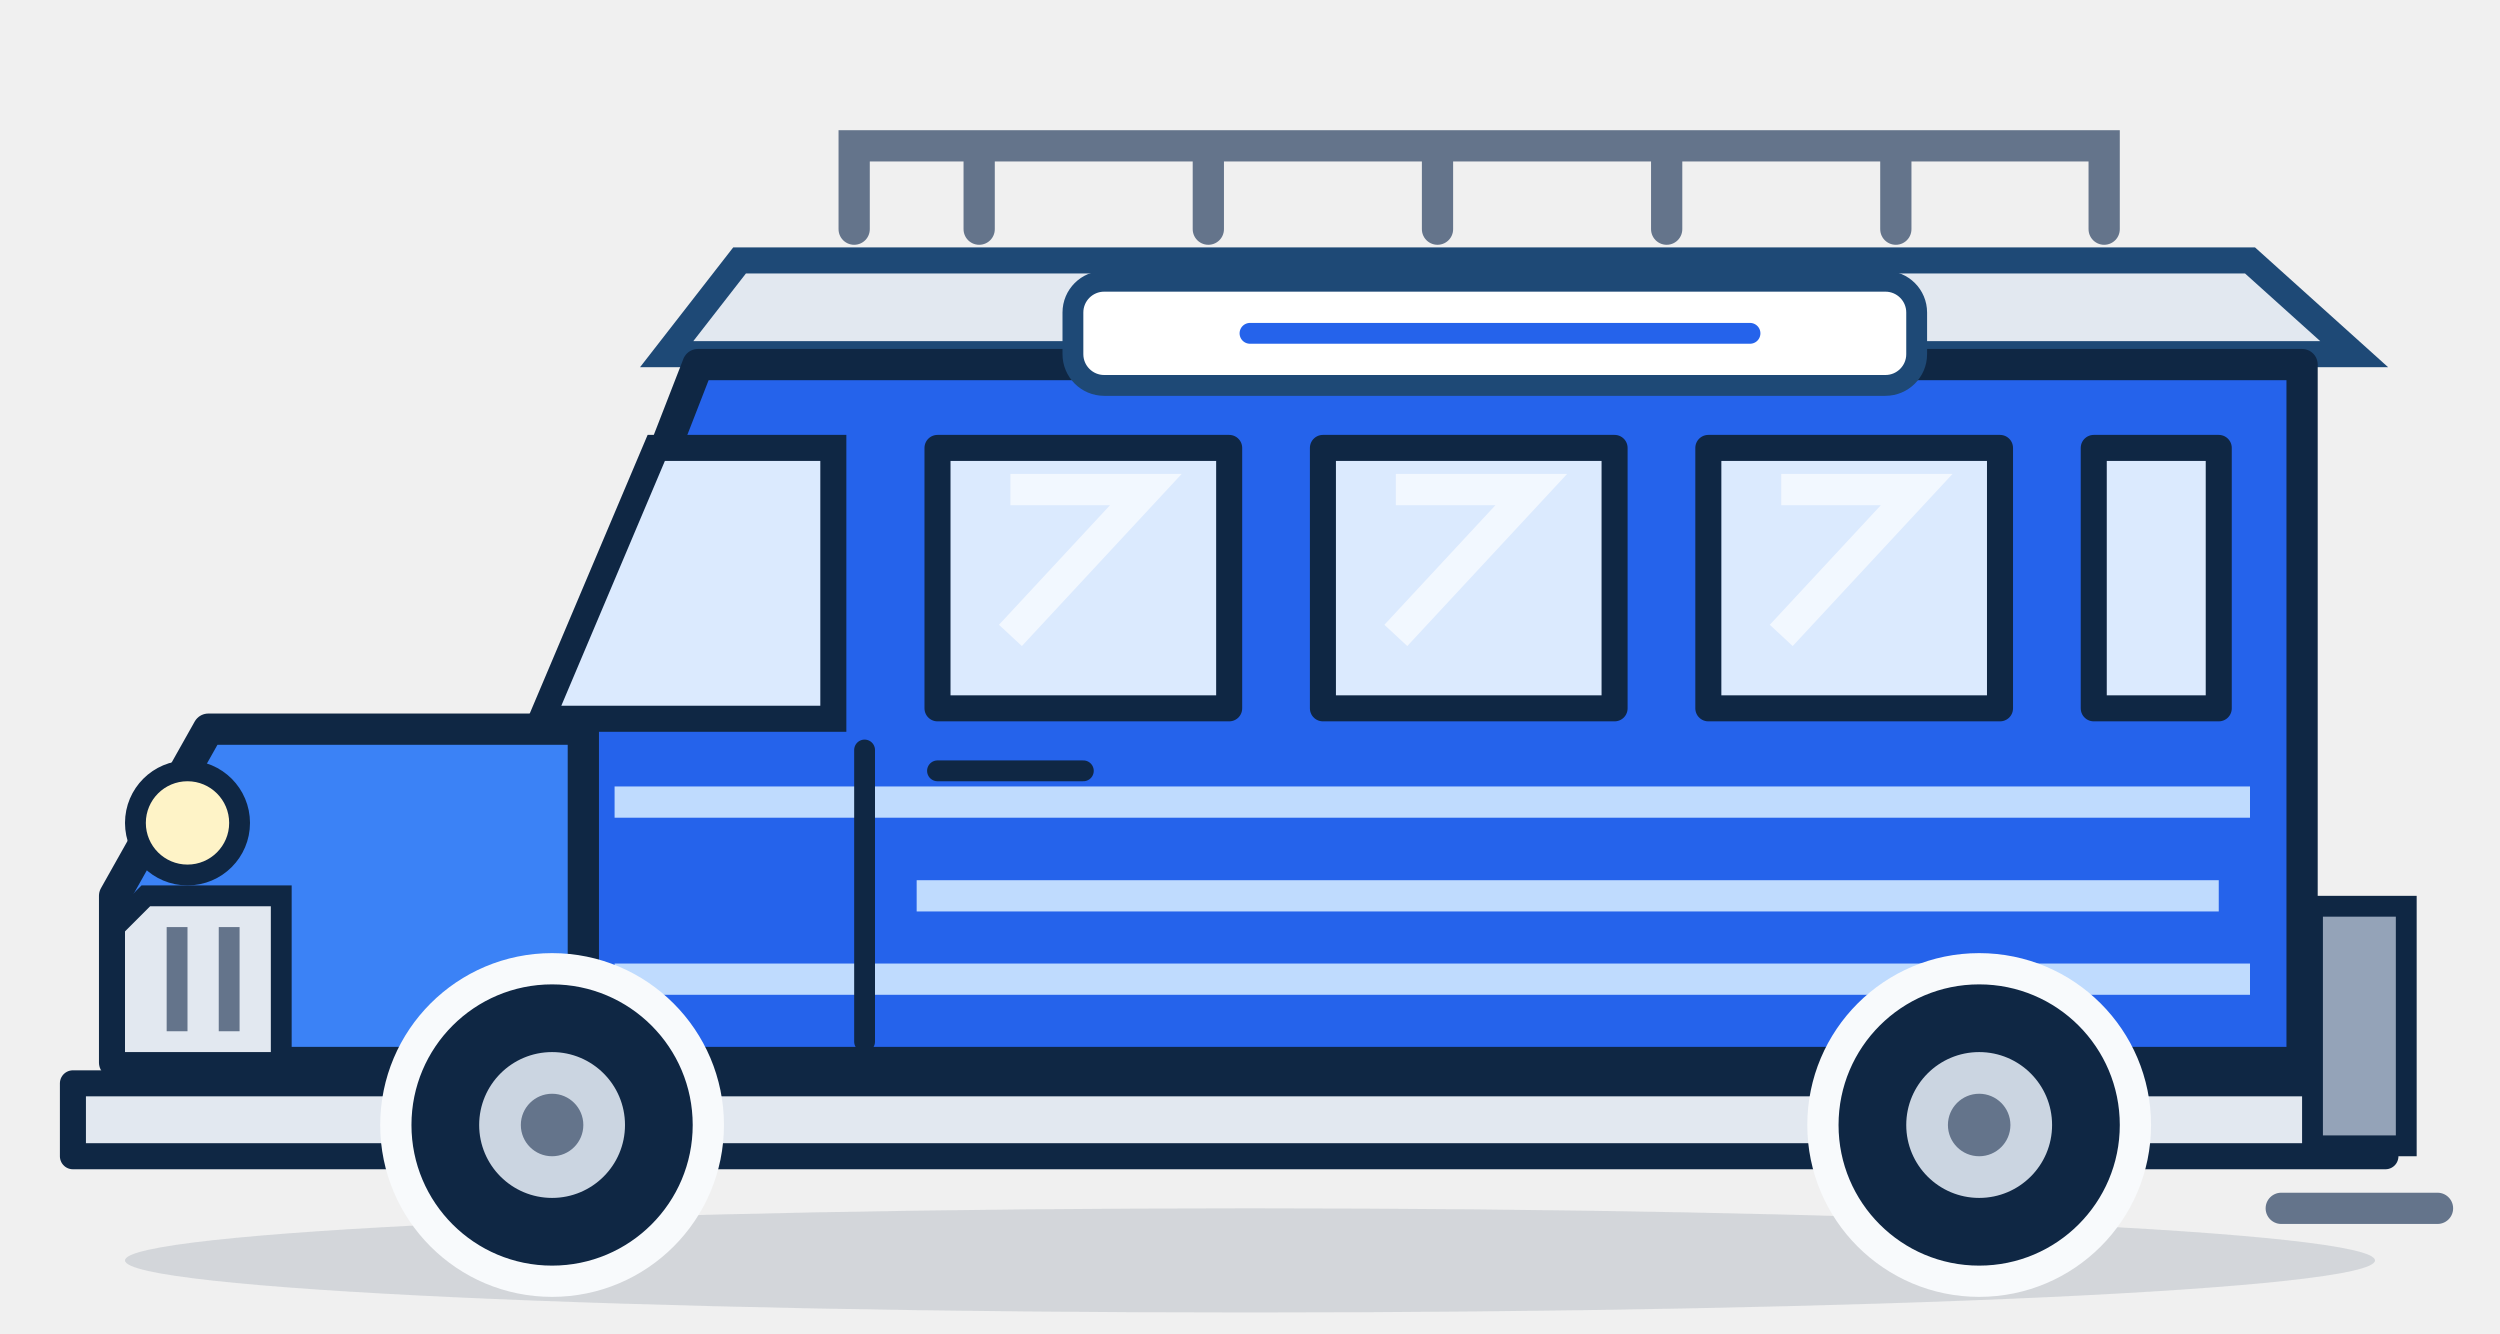
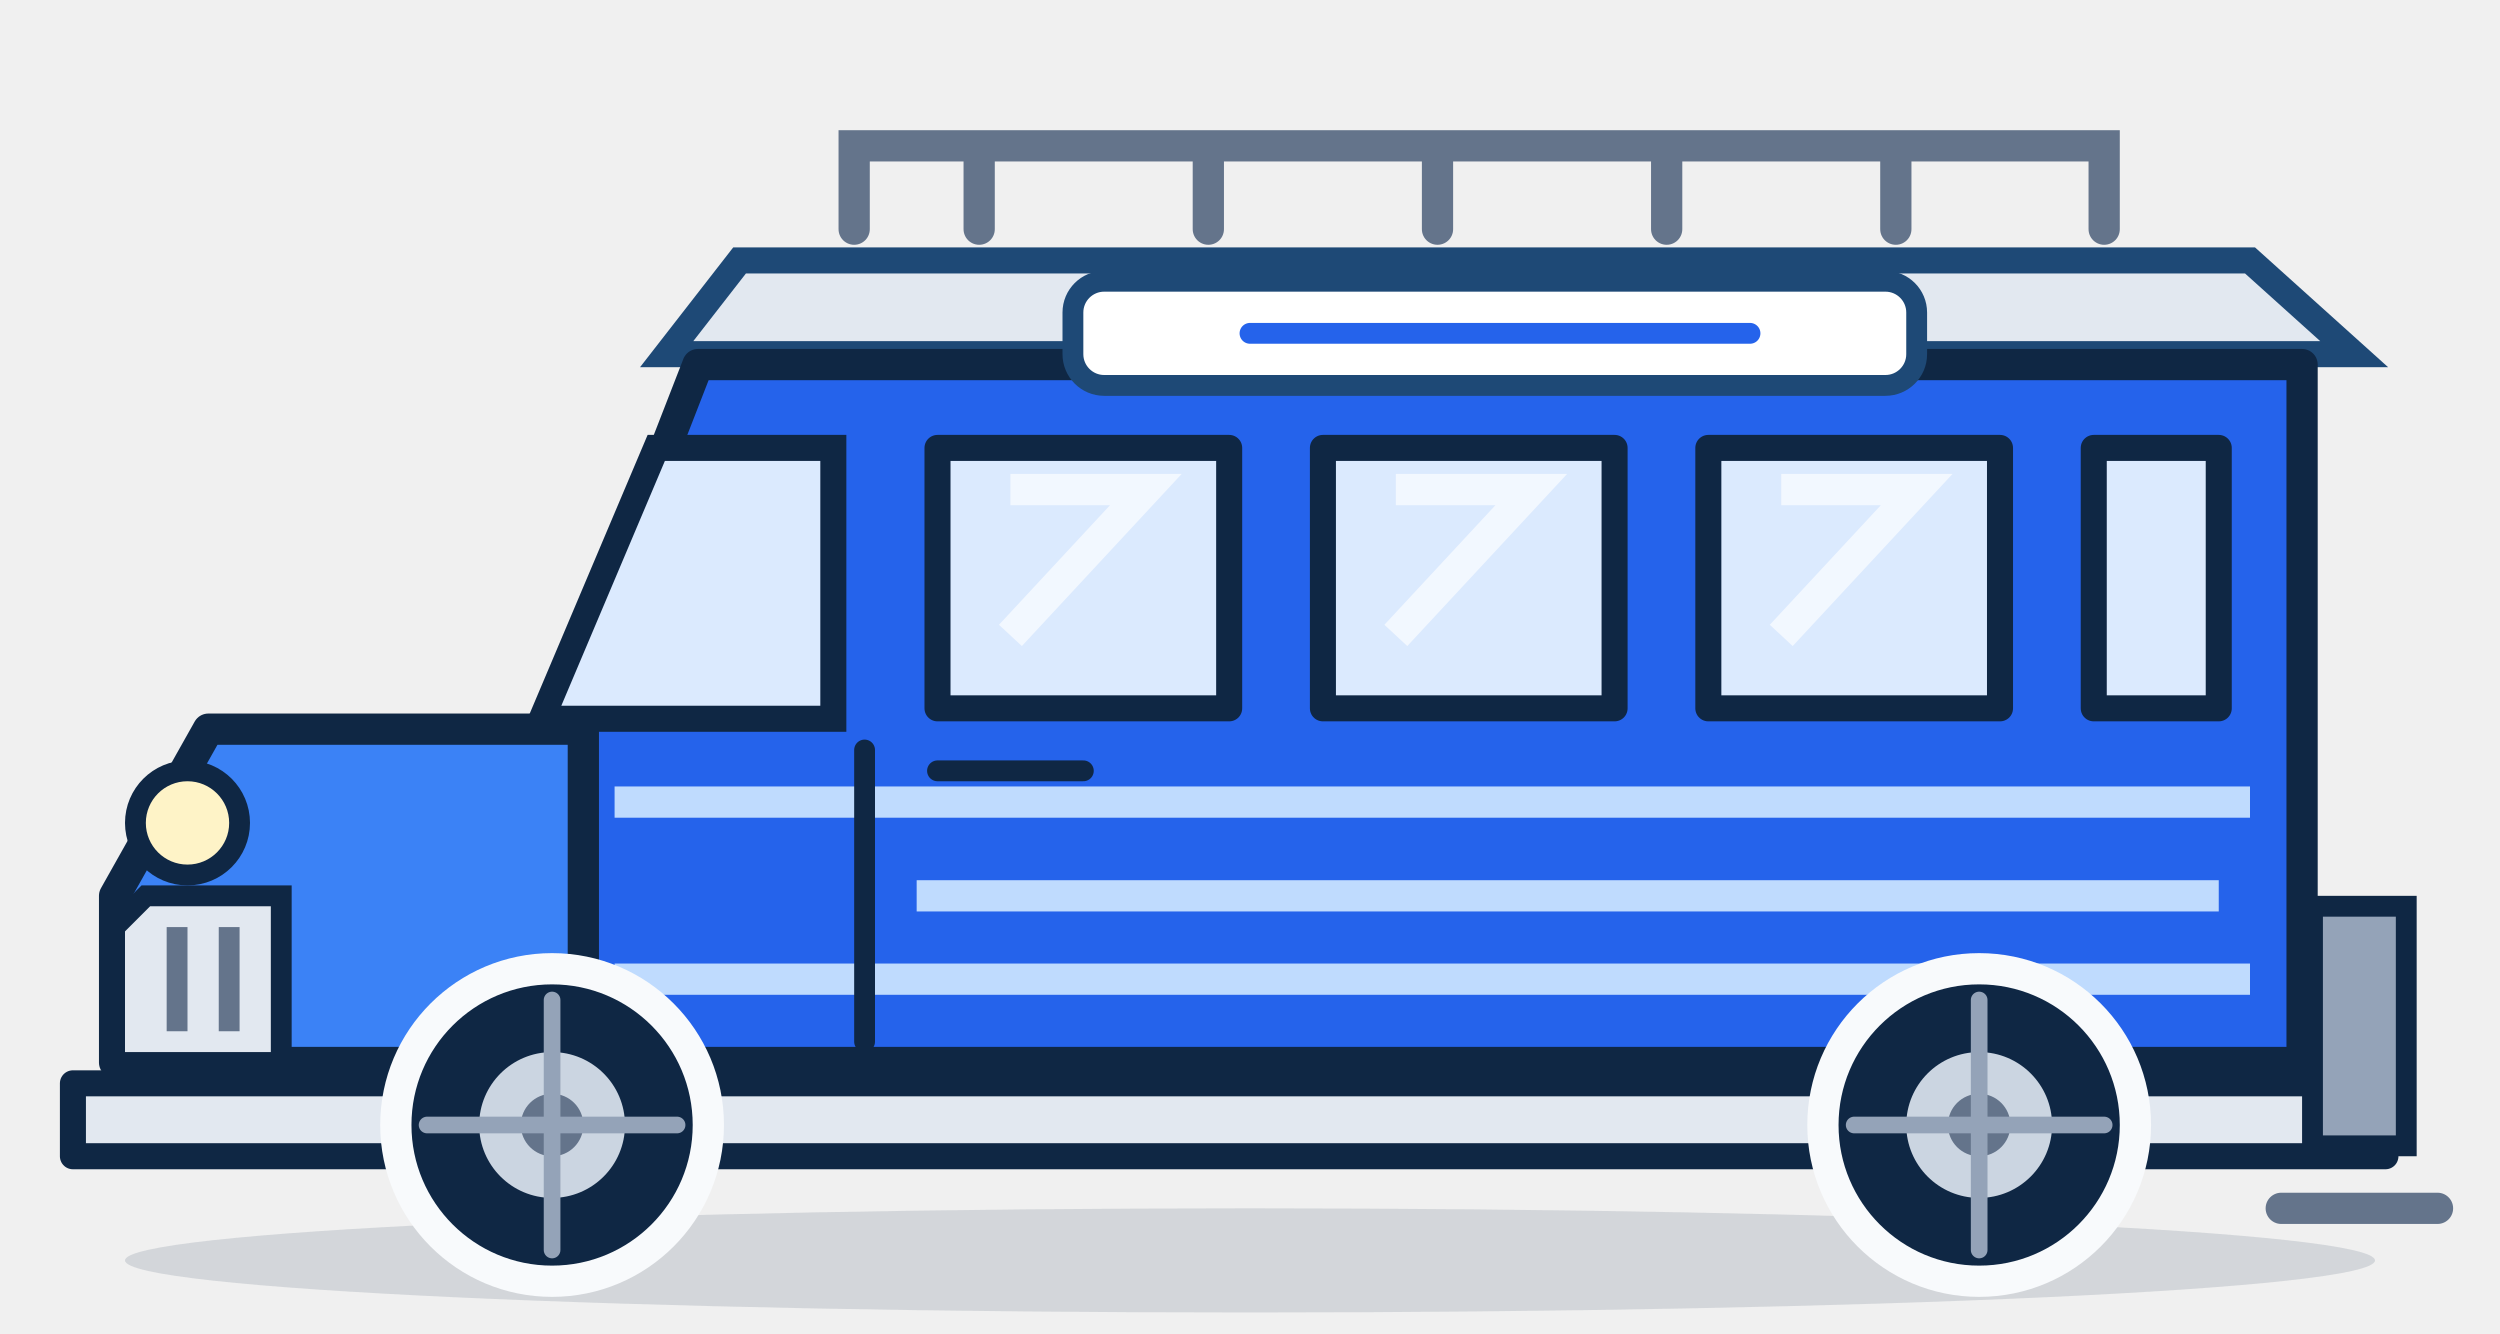
<svg xmlns="http://www.w3.org/2000/svg" viewBox="0 0 240 128" fill="none">
+   <style>.wheel{transform-box:fill-box;transform-origin:center;animation:spin 1.15s linear infinite}@keyframes spin{to{transform:rotate(360deg)}}@media (prefers-reduced-motion:reduce){.wheel{animation:none}}</style>
  <ellipse cx="120" cy="121" rx="108" ry="5" fill="#0f2744" opacity=".13" />
  <path d="M71 25h145l10 9H64l7-9Z" fill="#e2e8f0" stroke="#1e4976" stroke-width="2.5" />
  <path d="M82 22v-8h120v8M94 14v8m22-8v8m22-8v8m22-8v8m22-8v8" stroke="#64748b" stroke-width="3" stroke-linecap="round" />
  <path d="M67 35h154v67H24V71h29l14-36Z" fill="#2563eb" stroke="#0f2744" stroke-width="3" stroke-linejoin="round" />
  <path d="M63 43 52 69h28V43H63Z" fill="#dbeafe" stroke="#0f2744" stroke-width="2.5" />
  <path d="M90 43h28v25H90zm37 0h28v25h-28zm37 0h28v25h-28zm37 0h12v25h-12z" fill="#dbeafe" stroke="#0f2744" stroke-width="2.5" stroke-linejoin="round" />
  <path d="m97 47 13 0-13 14m37-14h13l-13 14m37-14h13l-13 14" stroke="#fff" stroke-width="3" opacity=".65" />
  <path d="M54 70H20l-9 16v16h45V70Z" fill="#3b82f6" stroke="#0f2744" stroke-width="3" stroke-linejoin="round" />
  <path d="M14 86h13v16H11V89l3-3Z" fill="#e2e8f0" stroke="#0f2744" stroke-width="2" />
  <path d="M17 89v10m5-10v10" stroke="#64748b" stroke-width="2" />
  <circle cx="18" cy="79" r="5" fill="#fef3c7" stroke="#0f2744" stroke-width="2" />
  <path d="M59 77h157M88 86h125M59 94h157" stroke="#bfdbfe" stroke-width="3" />
  <path d="M83 72v28M90 74h14" stroke="#0f2744" stroke-width="2" stroke-linecap="round" />
  <rect x="103" y="27" width="81" height="10" rx="3" fill="#fff" stroke="#1e4976" stroke-width="2" />
  <path d="M120 32h48" stroke="#2563eb" stroke-width="2" stroke-linecap="round" />
  <path d="M7 104h222v7H7z" fill="#e2e8f0" stroke="#0f2744" stroke-width="2.5" stroke-linejoin="round" />
  <path d="M222 87h9v23h-9z" fill="#94a3b8" stroke="#0f2744" stroke-width="2" />
  <path d="M219 116h15" stroke="#64748b" stroke-width="3" stroke-linecap="round" />
-   <circle cx="53" cy="108" r="15" fill="#0f2744" stroke="#f8fafc" stroke-width="3" />
-   <circle cx="53" cy="108" r="7" fill="#cbd5e1" />
-   <circle cx="53" cy="108" r="3" fill="#64748b" />
-   <circle cx="190" cy="108" r="15" fill="#0f2744" stroke="#f8fafc" stroke-width="3" />
-   <circle cx="190" cy="108" r="7" fill="#cbd5e1" />
-   <circle cx="190" cy="108" r="3" fill="#64748b" />
+   <g class="wheel">
+     <circle cx="53" cy="108" r="15" fill="#0f2744" stroke="#f8fafc" stroke-width="3" />
+     <circle cx="53" cy="108" r="7" fill="#cbd5e1" />
+     <circle cx="53" cy="108" r="3" fill="#64748b" />
+     <path d="M53 96v24M41 108h24" stroke="#94a3b8" stroke-width="1.6" stroke-linecap="round" />
+   </g>
+   <g class="wheel">
+     <circle cx="190" cy="108" r="15" fill="#0f2744" stroke="#f8fafc" stroke-width="3" />
+     <circle cx="190" cy="108" r="7" fill="#cbd5e1" />
+     <circle cx="190" cy="108" r="3" fill="#64748b" />
+     <path d="M190 96v24M178 108h24" stroke="#94a3b8" stroke-width="1.6" stroke-linecap="round" />
+   </g>
</svg>
